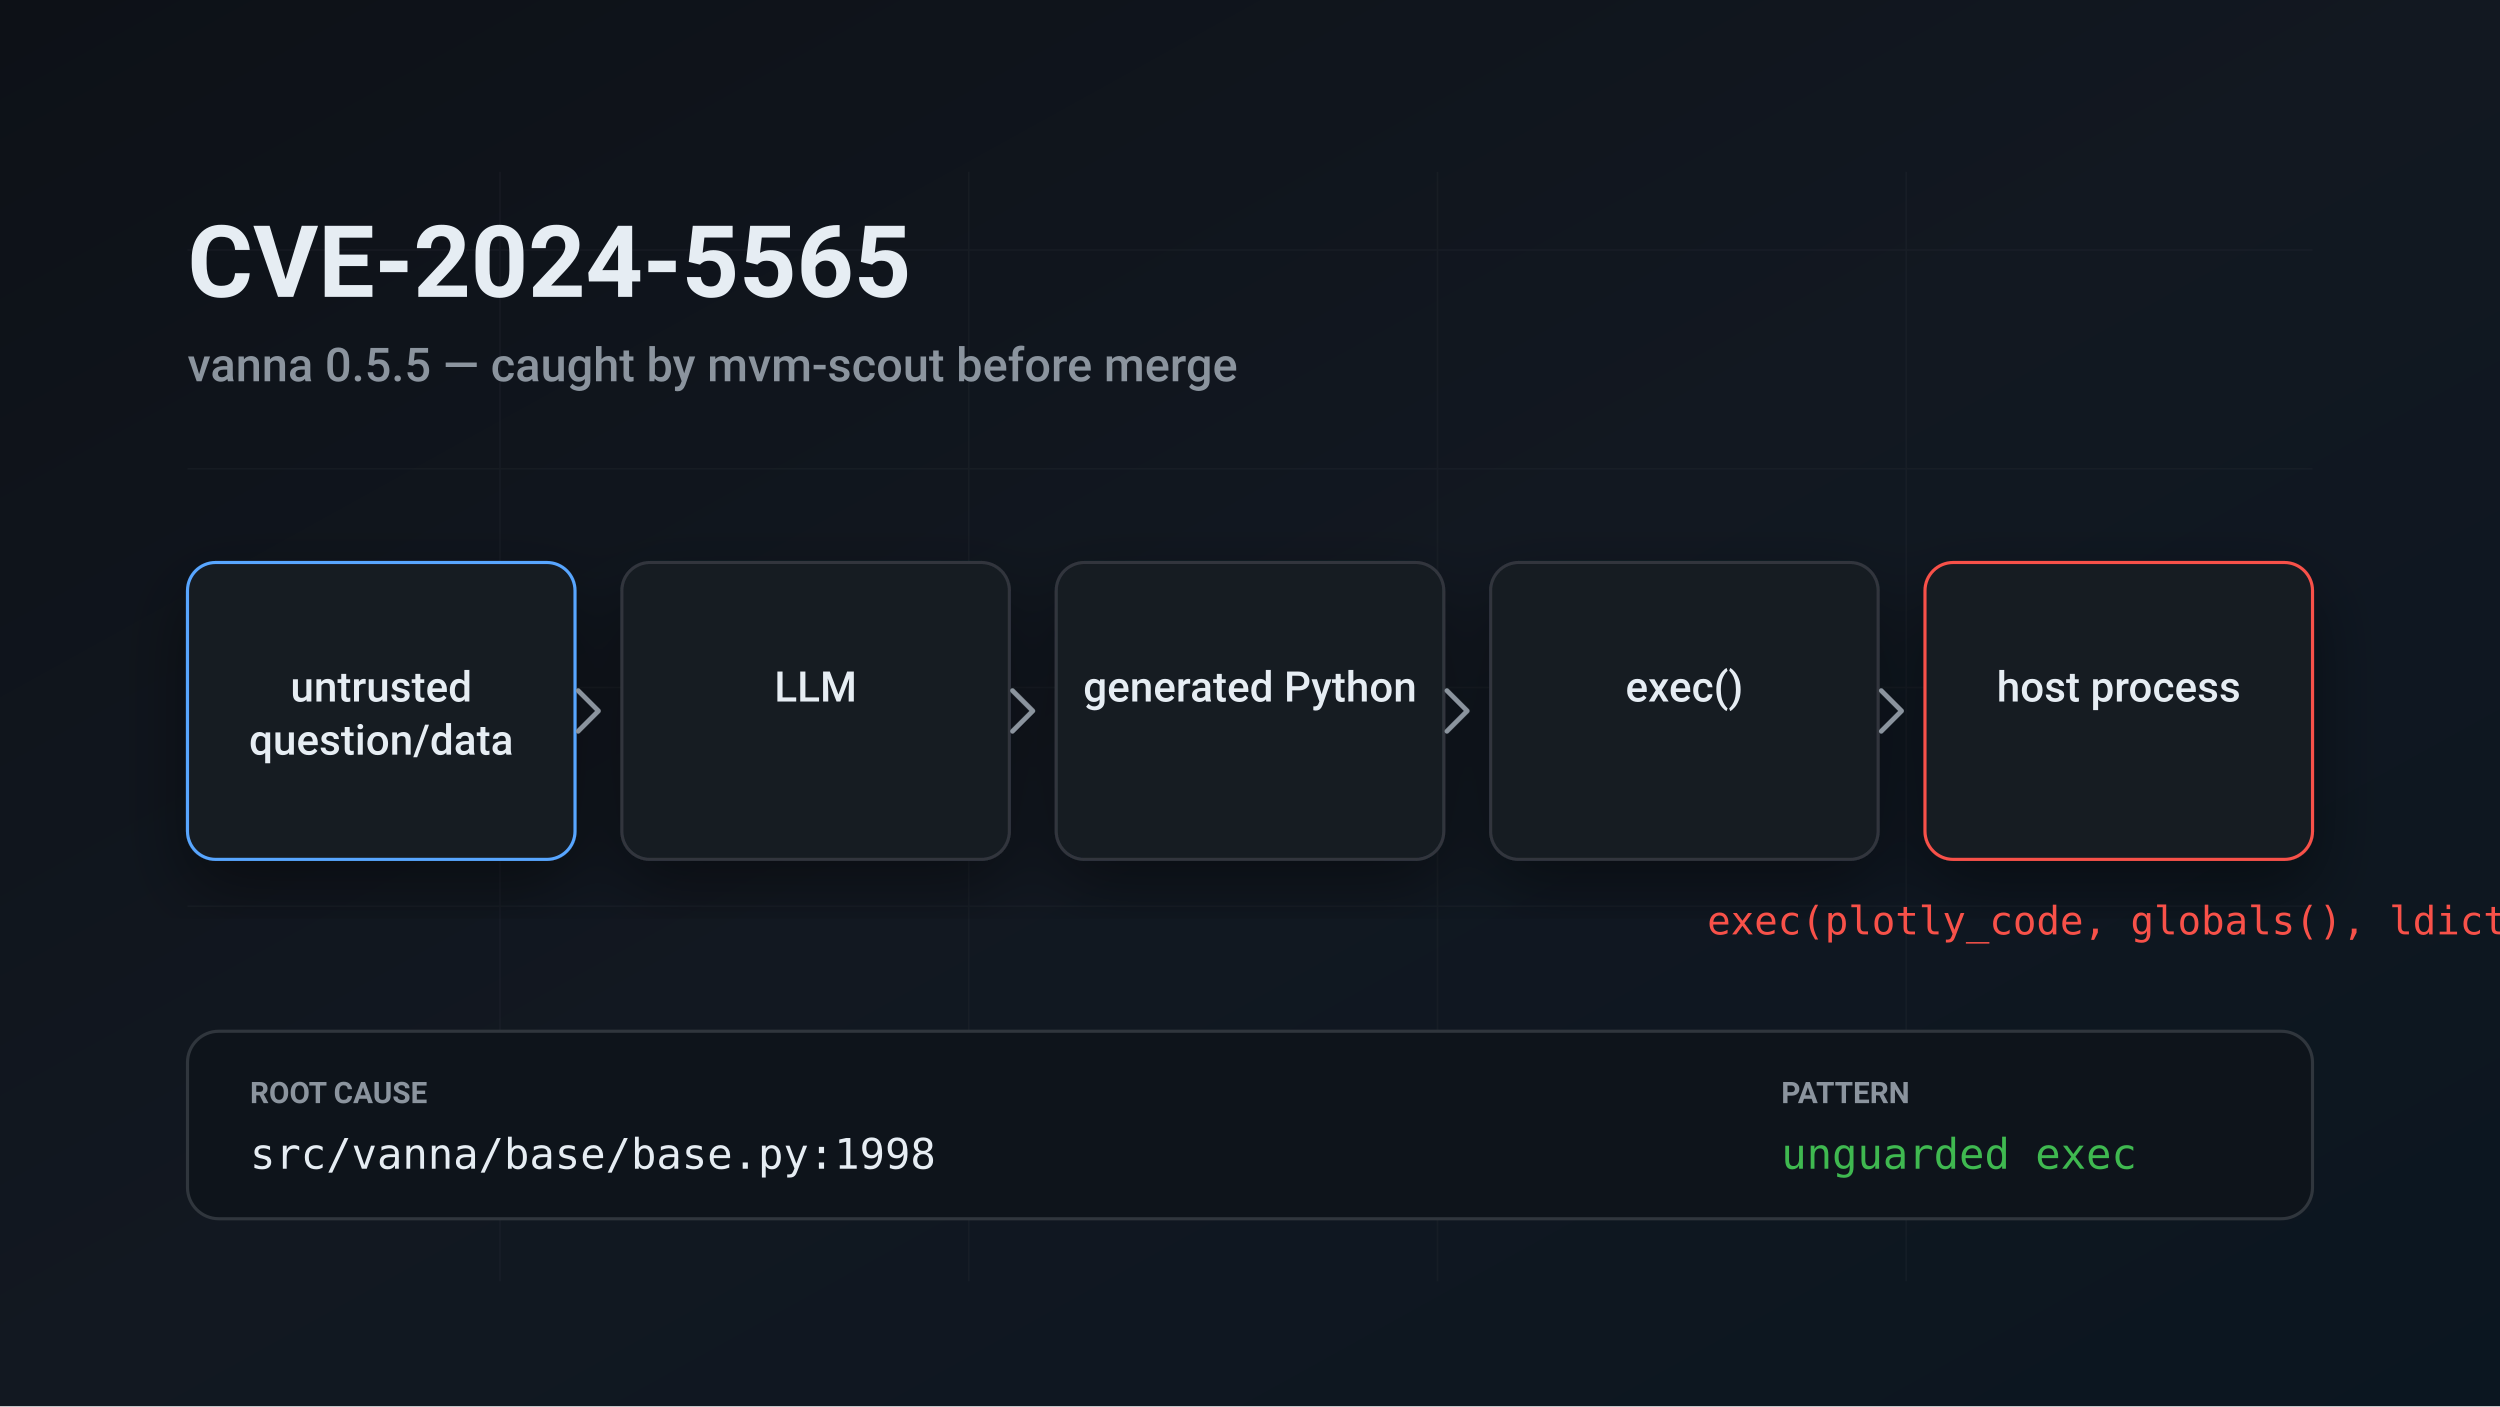
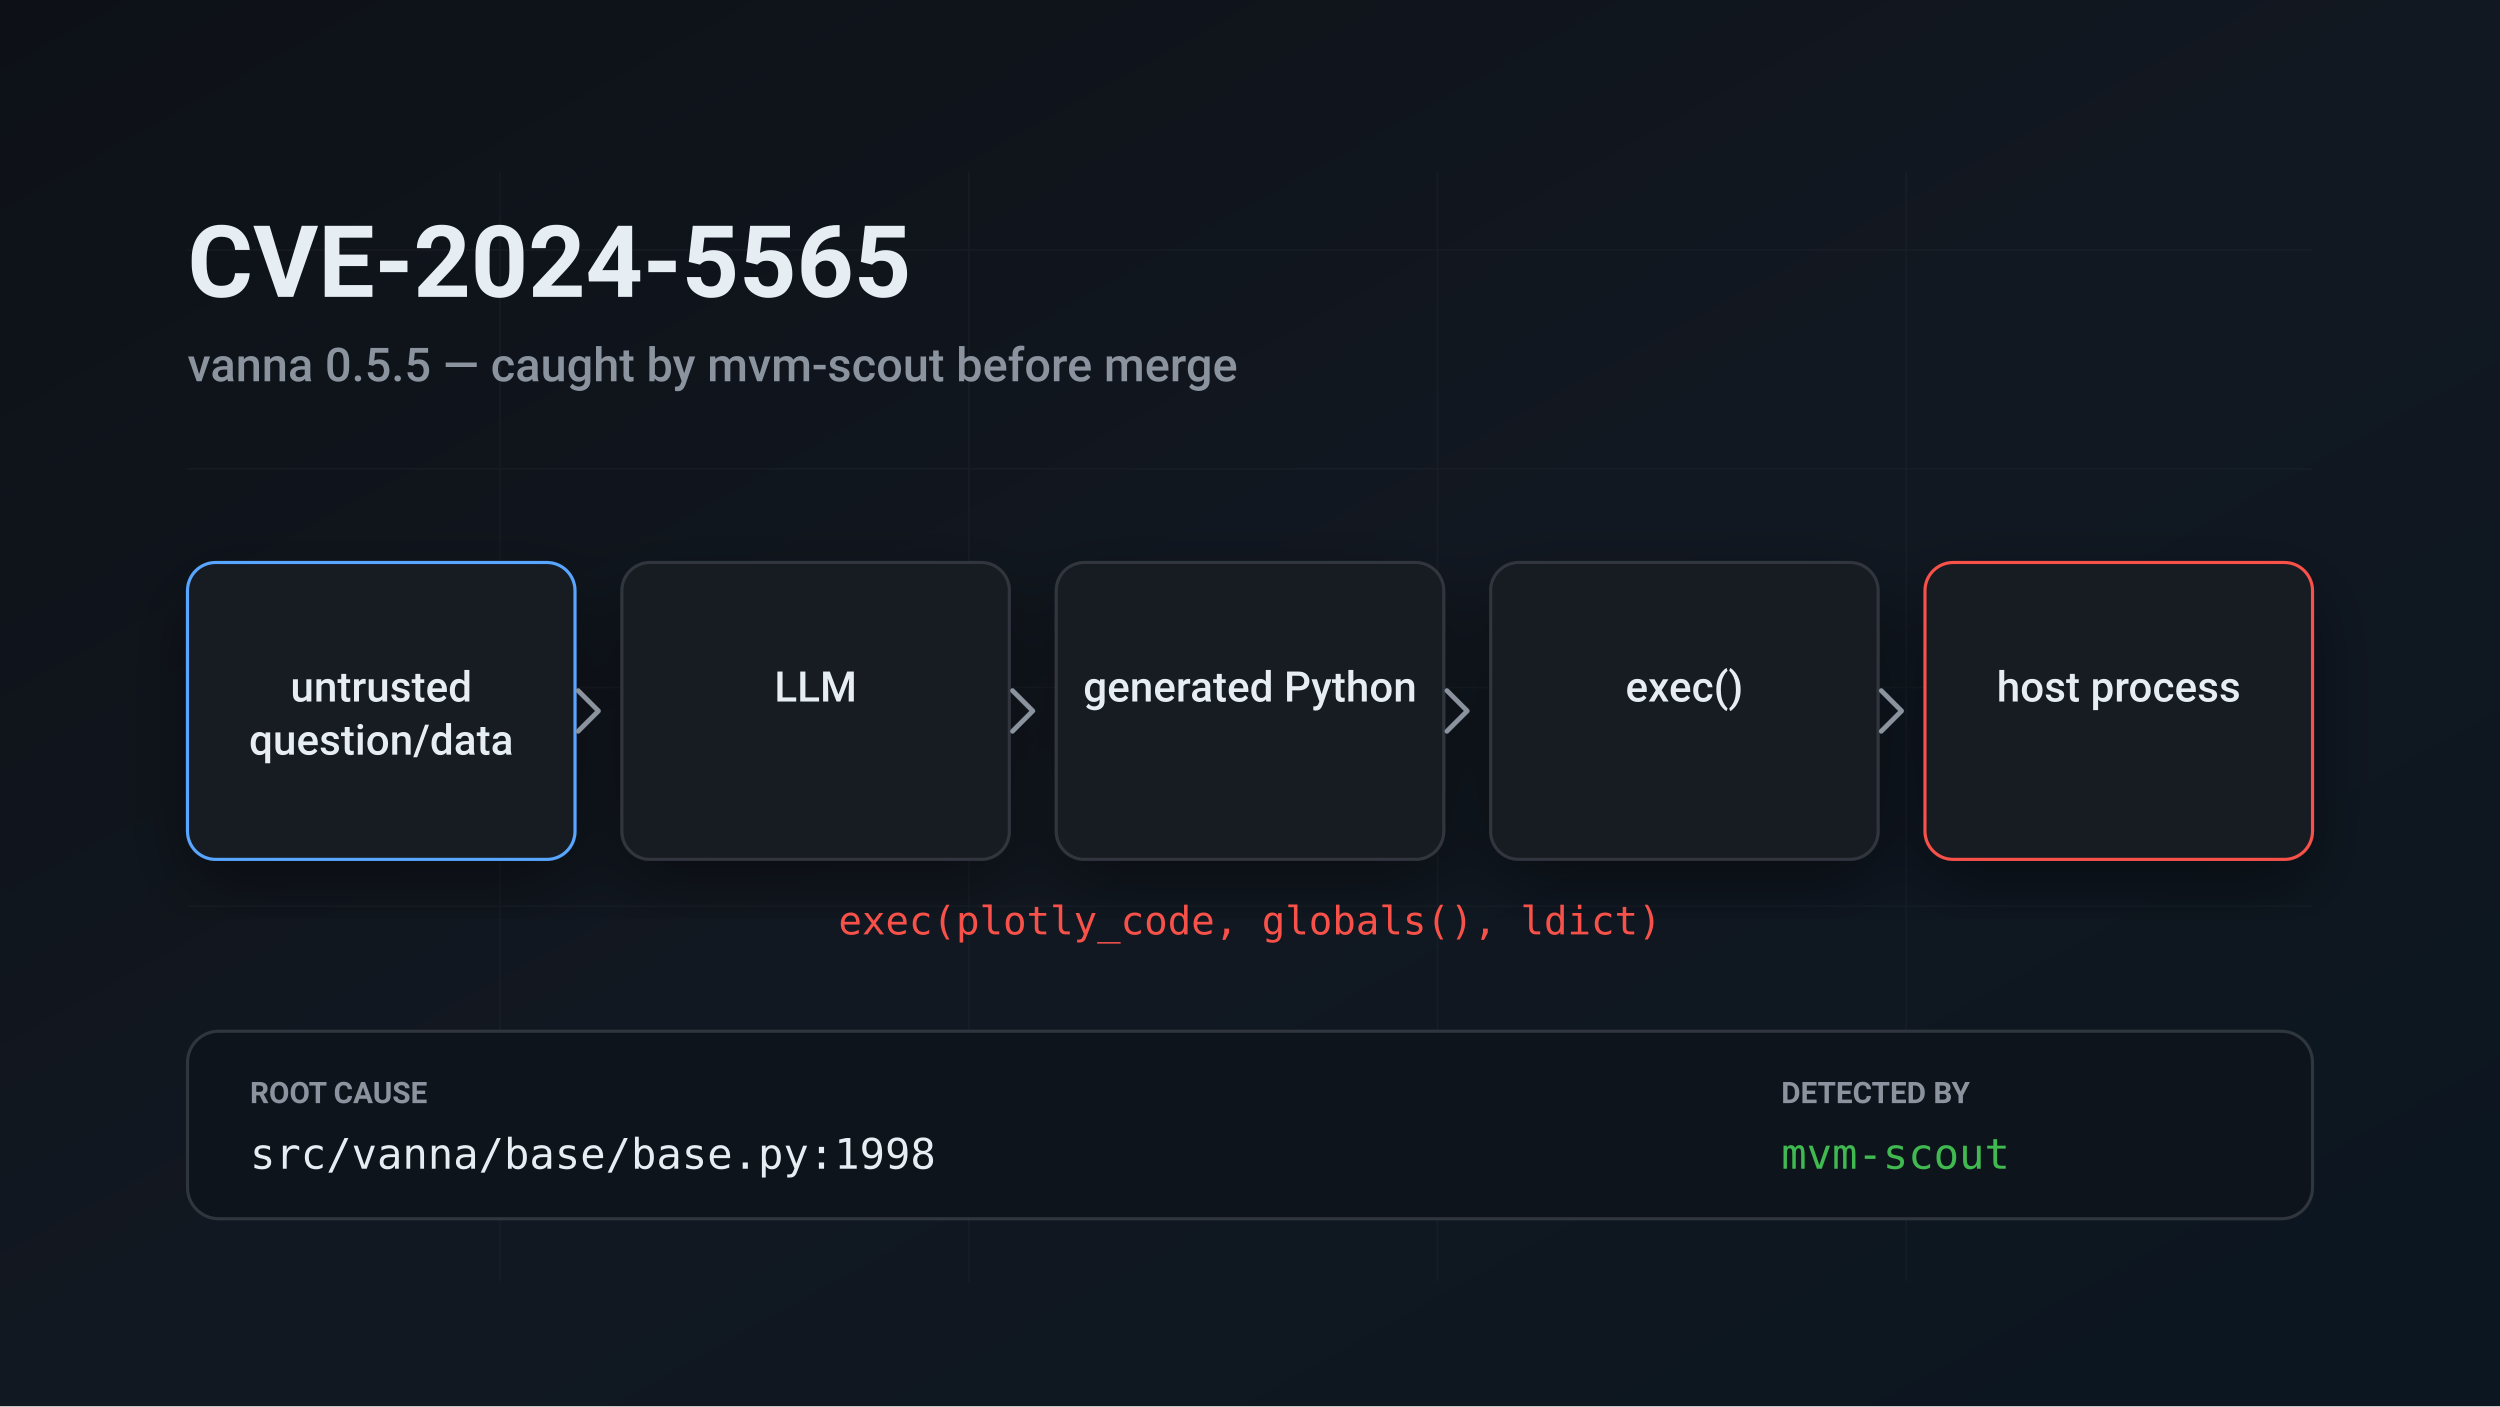
<svg xmlns="http://www.w3.org/2000/svg" width="1600" height="900" viewBox="0 0 1600 900" role="img" aria-labelledby="title desc">
  <defs>
    <linearGradient id="bg" x1="0" y1="0" x2="1" y2="1">
      <stop offset="0" stop-color="#0d1117" />
      <stop offset="0.5" stop-color="#121821" />
      <stop offset="1" stop-color="#0b1620" />
    </linearGradient>
    <filter id="soft" x="-20%" y="-20%" width="140%" height="140%">
      <feDropShadow dx="0" dy="18" stdDeviation="22" flood-color="#010409" flood-opacity="0.42" />
    </filter>
  </defs>
  <rect width="1600" height="900" fill="url(#bg)" />
  <g opacity="0.20" stroke="#30363d" stroke-width="1">
    <path d="M120 160H1480M120 300H1480M120 440H1480M120 580H1480M120 720H1480" />
    <path d="M320 110V820M620 110V820M920 110V820M1220 110V820" />
  </g>
  <text x="120" y="190" font-family="ui-sans-serif, -apple-system, BlinkMacSystemFont, 'Segoe UI', Roboto, sans-serif" font-size="64" fill="#e6edf3" font-weight="650" text-anchor="start">CVE-2024-5565</text>
  <text x="120" y="244" font-family="ui-sans-serif, -apple-system, BlinkMacSystemFont, 'Segoe UI', Roboto, sans-serif" font-size="30" fill="#8b949e" font-weight="500" text-anchor="start">vanna 0.5.5 — caught by mvm-scout before merge</text>
  <g filter="url(#soft)">
    <rect x="120" y="360" width="248" height="190" rx="18" fill="#161b22" stroke="#58a6ff" stroke-width="2" />
    <text x="244.0" y="449.0" font-family="ui-sans-serif, -apple-system, BlinkMacSystemFont, 'Segoe UI', Roboto, sans-serif" font-size="27" fill="#e6edf3" font-weight="500" text-anchor="middle">untrusted</text>
    <text x="244.0" y="483.0" font-family="ui-sans-serif, -apple-system, BlinkMacSystemFont, 'Segoe UI', Roboto, sans-serif" font-size="27" fill="#e6edf3" font-weight="500" text-anchor="middle">question/data</text>
    <path d="M370.0 442.0 l13 13 l-13 13" fill="none" stroke="#8b949e" stroke-width="3" stroke-linecap="round" stroke-linejoin="round" />
    <rect x="398" y="360" width="248" height="190" rx="18" fill="#161b22" stroke="#30363d" stroke-width="2" />
    <text x="522.0" y="449.0" font-family="ui-sans-serif, -apple-system, BlinkMacSystemFont, 'Segoe UI', Roboto, sans-serif" font-size="27" fill="#e6edf3" font-weight="500" text-anchor="middle">LLM</text>
    <path d="M648.0 442.0 l13 13 l-13 13" fill="none" stroke="#8b949e" stroke-width="3" stroke-linecap="round" stroke-linejoin="round" />
    <rect x="676" y="360" width="248" height="190" rx="18" fill="#161b22" stroke="#30363d" stroke-width="2" />
    <text x="800.0" y="449.0" font-family="ui-sans-serif, -apple-system, BlinkMacSystemFont, 'Segoe UI', Roboto, sans-serif" font-size="27" fill="#e6edf3" font-weight="500" text-anchor="middle">generated Python</text>
    <path d="M926.0 442.0 l13 13 l-13 13" fill="none" stroke="#8b949e" stroke-width="3" stroke-linecap="round" stroke-linejoin="round" />
    <rect x="954" y="360" width="248" height="190" rx="18" fill="#161b22" stroke="#30363d" stroke-width="2" />
    <text x="1078.0" y="449.0" font-family="ui-sans-serif, -apple-system, BlinkMacSystemFont, 'Segoe UI', Roboto, sans-serif" font-size="27" fill="#e6edf3" font-weight="500" text-anchor="middle">exec()</text>
    <path d="M1204.0 442.0 l13 13 l-13 13" fill="none" stroke="#8b949e" stroke-width="3" stroke-linecap="round" stroke-linejoin="round" />
    <rect x="1232" y="360" width="248" height="190" rx="18" fill="#161b22" stroke="#f85149" stroke-width="2" />
    <text x="1356.0" y="449.0" font-family="ui-sans-serif, -apple-system, BlinkMacSystemFont, 'Segoe UI', Roboto, sans-serif" font-size="27" fill="#e6edf3" font-weight="500" text-anchor="middle">host process</text>
  </g>
-   <text x="1356.0" y="598" font-family="ui-monospace, SFMono-Regular, Menlo, Consolas, monospace" font-size="25" fill="#f85149" font-weight="500" text-anchor="middle">exec(plotly_code, globals(), ldict)</text>
+   <text x="800.0" y="598" font-family="ui-monospace, SFMono-Regular, Menlo, Consolas, monospace" font-size="25" fill="#f85149" font-weight="500" text-anchor="middle">exec(plotly_code, globals(), ldict)</text>
  <rect x="120" y="660" width="1360" height="120" rx="20" fill="#0e141b" stroke="#30363d" stroke-width="2" />
  <text x="160" y="706" font-family="ui-sans-serif, -apple-system, BlinkMacSystemFont, 'Segoe UI', Roboto, sans-serif" font-size="19" fill="#8b949e" font-weight="600" text-anchor="start">ROOT CAUSE</text>
  <text x="160" y="748" font-family="ui-monospace, SFMono-Regular, Menlo, Consolas, monospace" font-size="27" fill="#e6edf3" font-weight="500" text-anchor="start">src/vanna/base/base.py:1998</text>
-   <text x="1140" y="706" font-family="ui-sans-serif, -apple-system, BlinkMacSystemFont, 'Segoe UI', Roboto, sans-serif" font-size="19" fill="#8b949e" font-weight="600" text-anchor="start">PATTERN</text>
-   <text x="1140" y="748" font-family="ui-monospace, SFMono-Regular, Menlo, Consolas, monospace" font-size="27" fill="#3fb950" font-weight="500" text-anchor="start">unguarded exec</text>
+   <text x="1140" y="706" font-family="ui-sans-serif, -apple-system, BlinkMacSystemFont, 'Segoe UI', Roboto, sans-serif" font-size="19" fill="#8b949e" font-weight="600" text-anchor="start">DETECTED BY</text>
+   <text x="1140" y="748" font-family="ui-monospace, SFMono-Regular, Menlo, Consolas, monospace" font-size="27" fill="#3fb950" font-weight="500" text-anchor="start">mvm-scout</text>
</svg>
